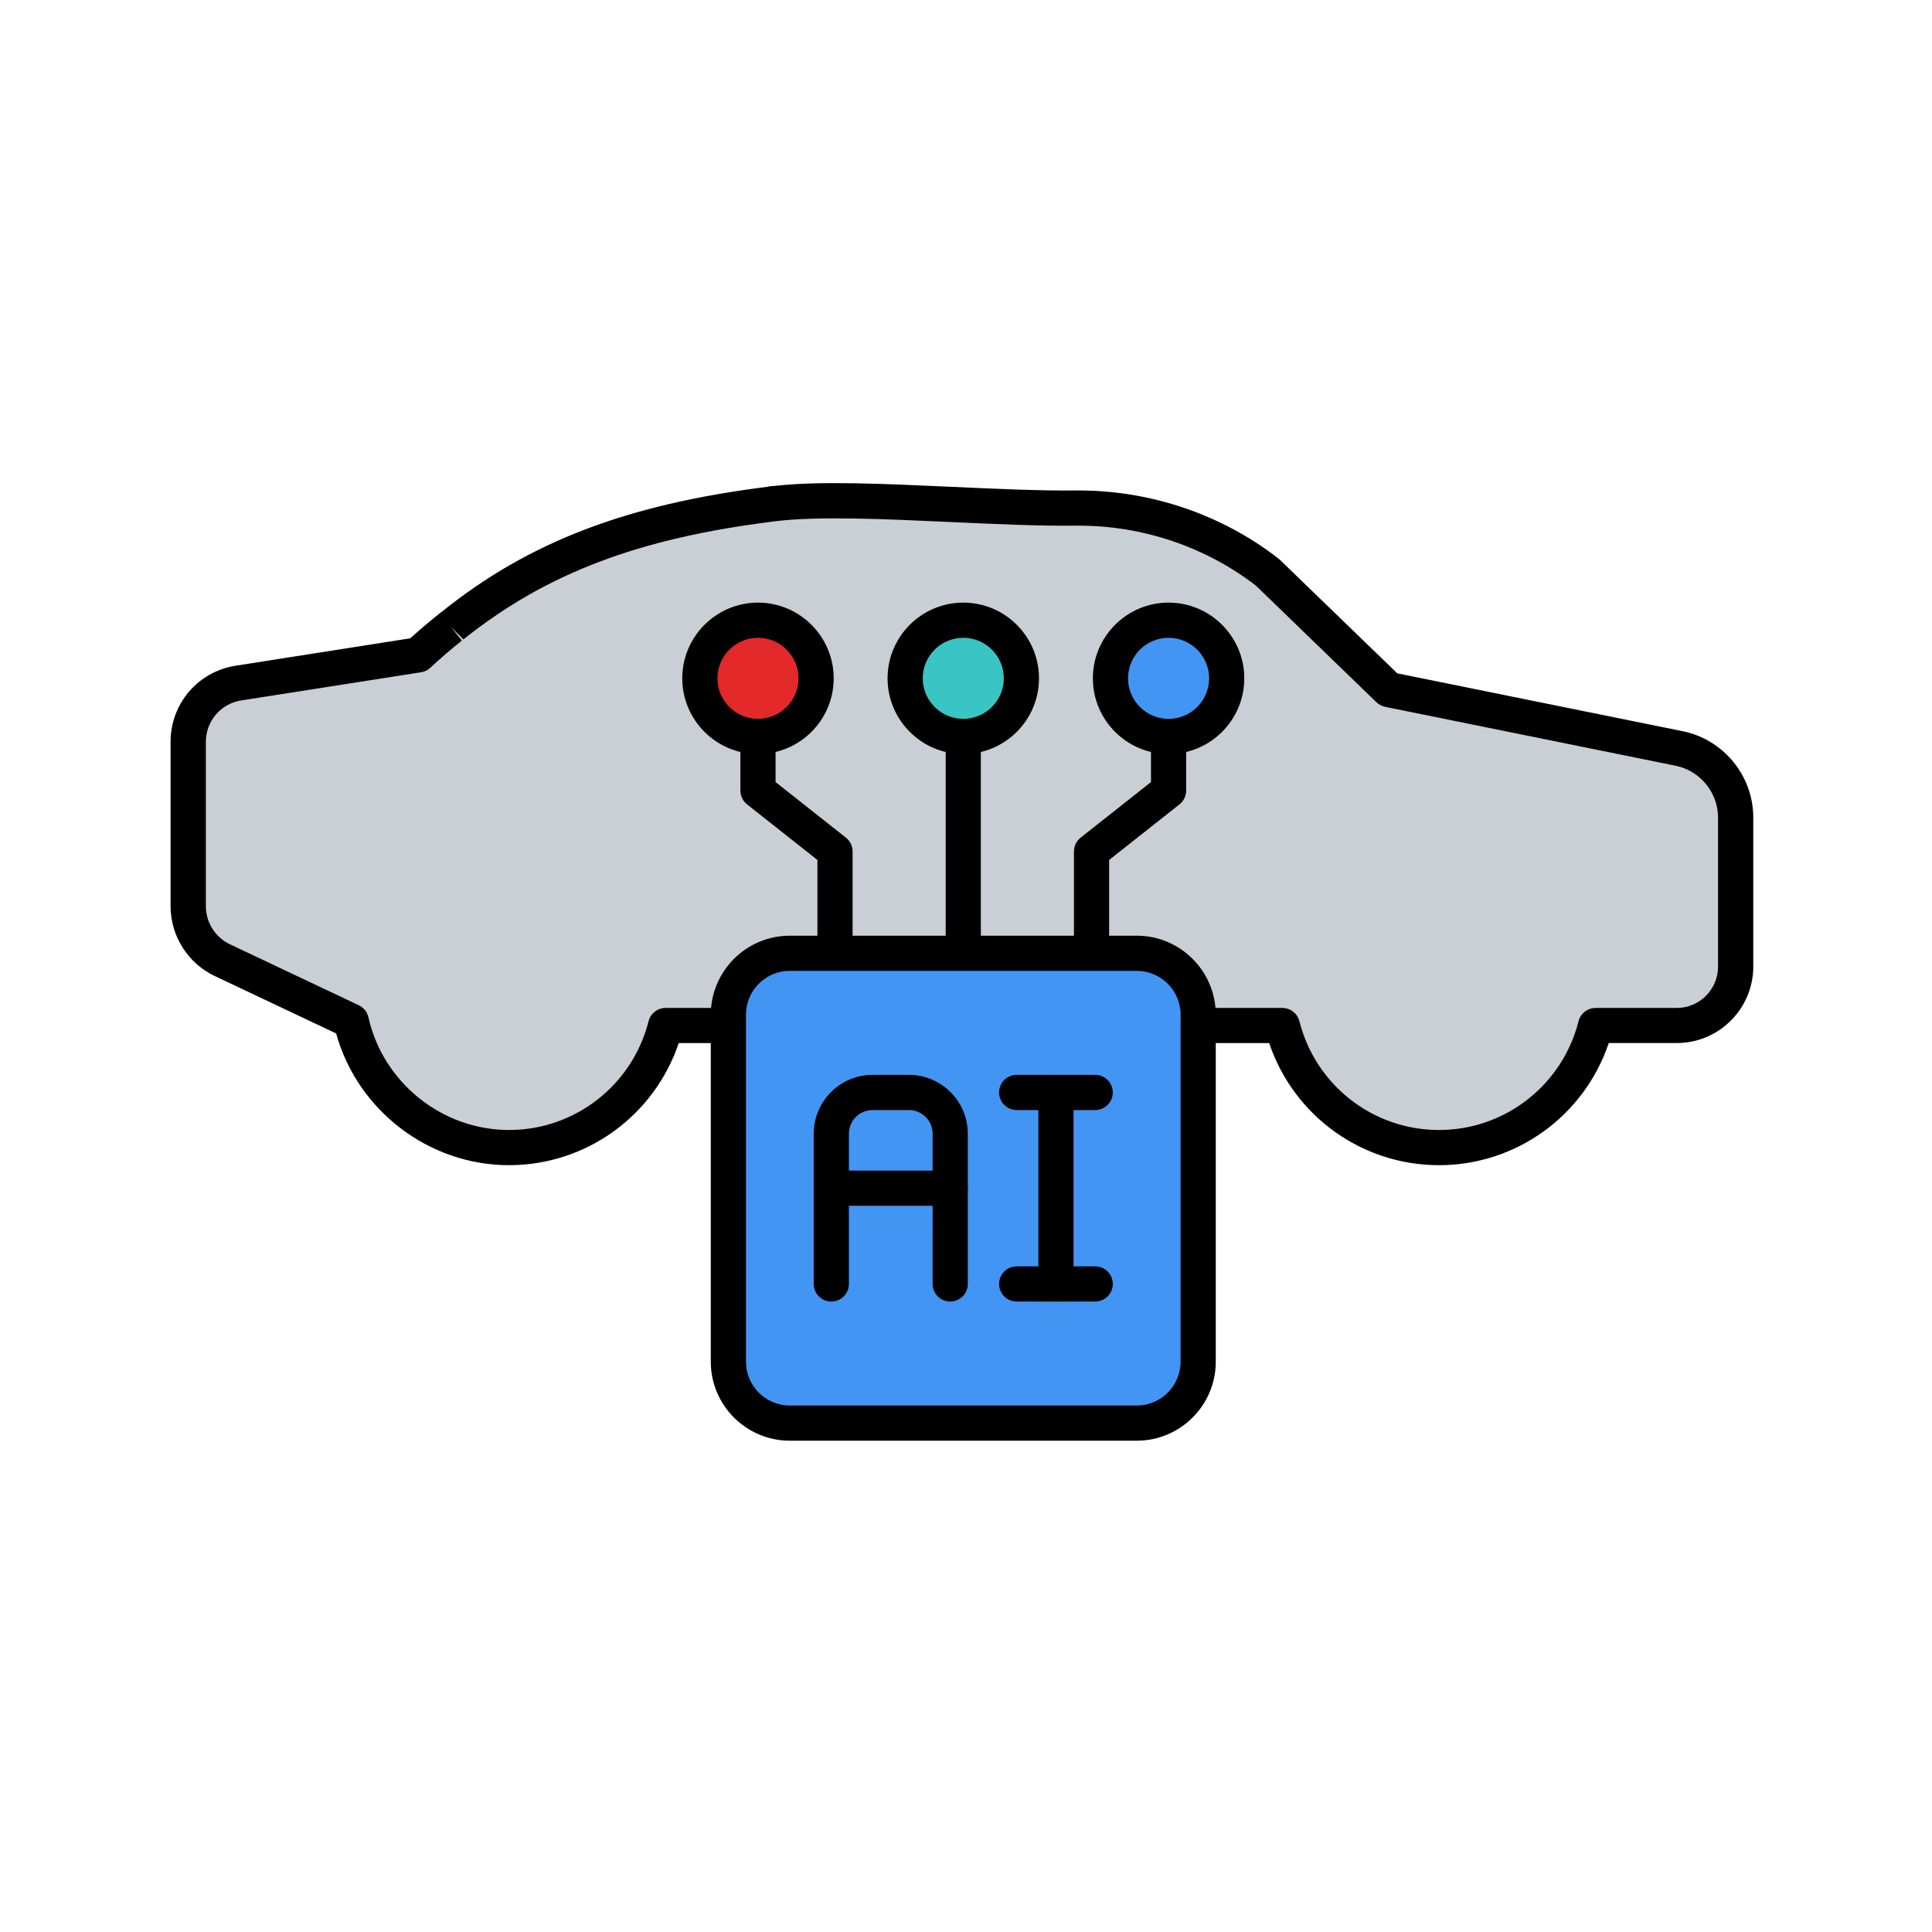
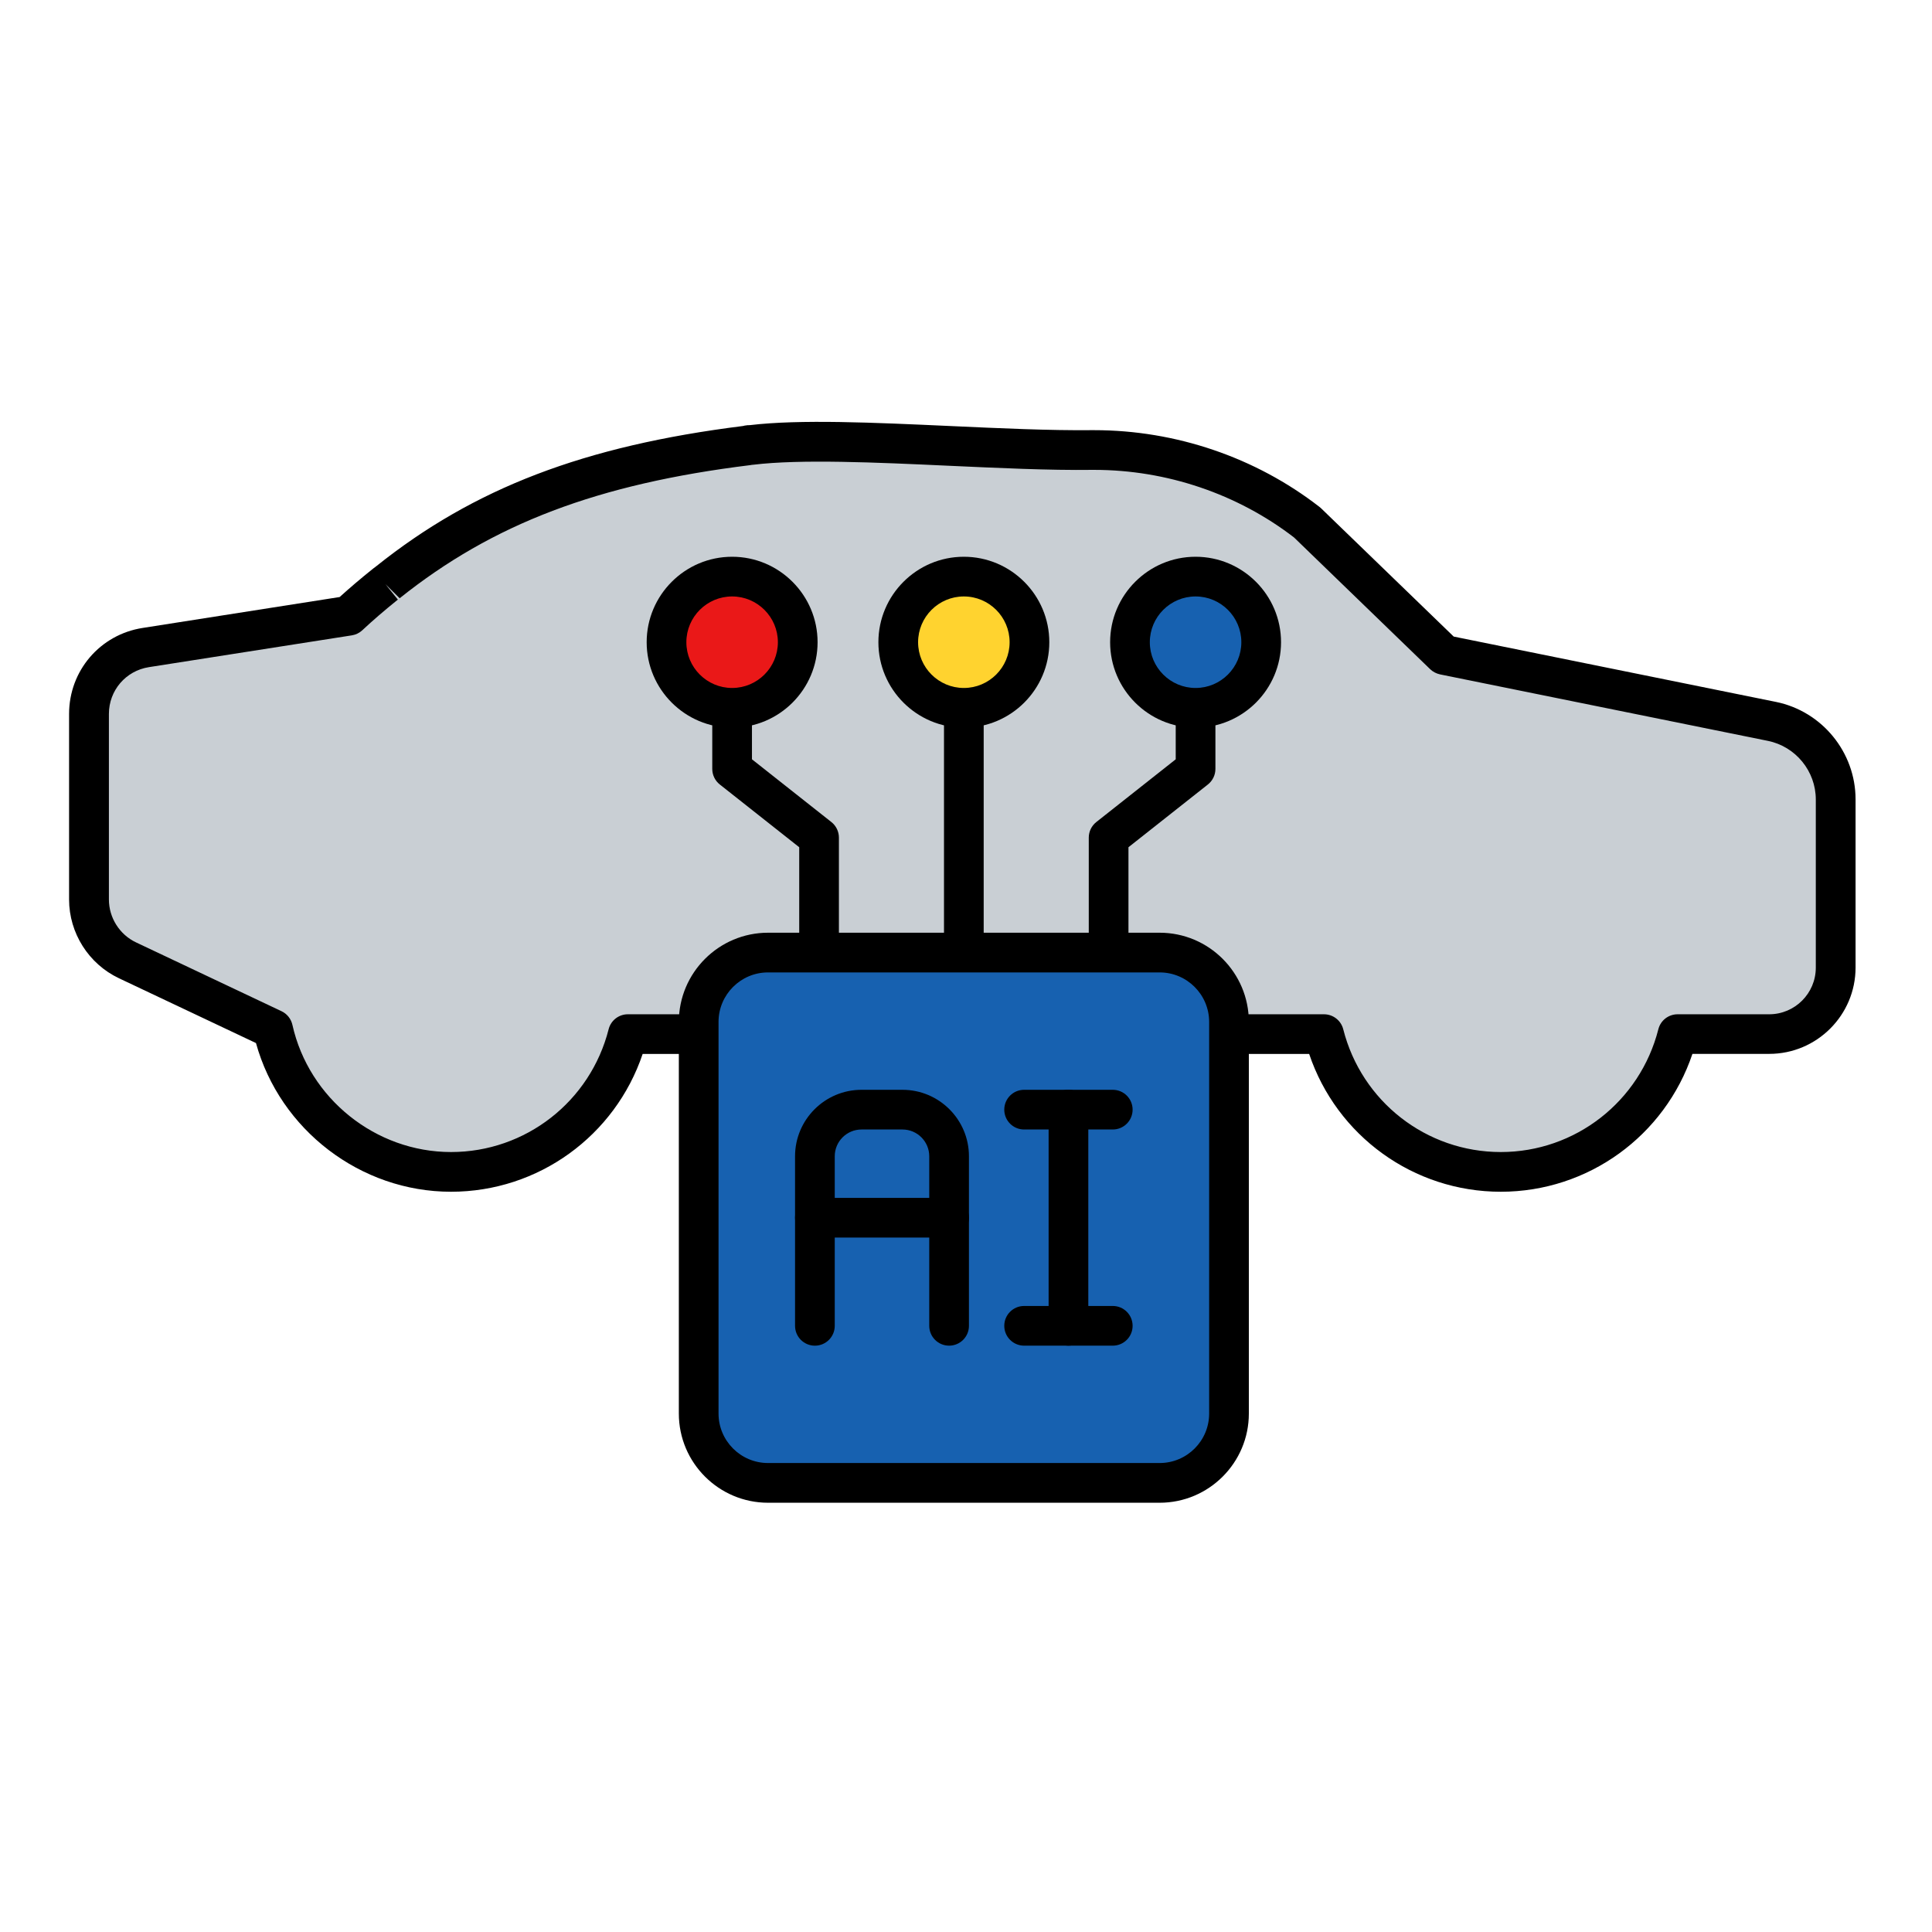
<svg xmlns="http://www.w3.org/2000/svg" version="1.1" width="256" height="256" viewBox="0 0 256 256" xml:space="preserve">
  <defs>
</defs>
-   <g style="stroke: none; stroke-width: 0; stroke-dasharray: none; stroke-linecap: butt; stroke-linejoin: miter; stroke-miterlimit: 10; fill: none; fill-rule: nonzero; opacity: 1;" transform="translate(22.61167 22.61167) scale(2.33 2.33)">
+   <g style="stroke: none; stroke-width: 0; stroke-dasharray: none; stroke-linecap: butt; stroke-linejoin: miter; stroke-miterlimit: 10; fill: none; fill-rule: nonzero; opacity: 1;" transform="translate(9.164202 9.164202) scale(2.63 2.63)">
    <path d="M 30.028 11.194 l -5.878 -1.192 l -2.455 -2.376 c -1.097 -0.851 -2.462 -1.306 -3.851 -1.298 c -1.934 0.019 -4.66 -0.267 -6.123 -0.09 c -0.013 0.001 -0.026 -0.002 -0.039 0.001 c -0.005 0.001 -0.009 0.005 -0.014 0.006 C 9.006 6.574 7 7.272 5.202 8.708 C 5.191 8.716 5.181 8.724 5.17 8.733 C 4.948 8.911 4.729 9.097 4.513 9.299 L 0.874 9.87 c -0.59 0.092 -1.019 0.593 -1.019 1.191 v 3.327 c 0 0.464 0.271 0.892 0.69 1.09 l 2.609 1.234 c 0.327 1.462 1.633 2.56 3.193 2.56 c 1.528 0 2.811 -1.053 3.17 -2.471 h 12.482 c 0.359 1.417 1.642 2.471 3.17 2.471 c 1.528 0 2.811 -1.053 3.17 -2.471 h 1.642 c 0.657 0 1.192 -0.534 1.192 -1.192 v -3.015 C 31.172 11.917 30.691 11.329 30.028 11.194 z" style="stroke: none; stroke-width: 1; stroke-dasharray: none; stroke-linecap: butt; stroke-linejoin: miter; stroke-miterlimit: 10; fill: rgb(201,207,212); fill-rule: nonzero; opacity: 1;" transform=" matrix(2.81 0 0 2.81 1.406593 1.406593) " stroke-linecap="round" />
    <path d="M 25.168 19.627 c -1.567 0 -2.942 -1.003 -3.436 -2.471 H 9.782 c -0.494 1.468 -1.869 2.471 -3.436 2.471 c -1.624 0 -3.067 -1.111 -3.497 -2.666 l -2.457 -1.162 c -0.543 -0.257 -0.894 -0.811 -0.894 -1.412 v -3.327 c 0 -0.774 0.555 -1.423 1.32 -1.542 l 3.531 -0.554 C 4.53 8.8 4.726 8.633 4.947 8.456 c 0.015 -0.013 0.036 -0.029 0.058 -0.044 c 1.749 -1.399 3.726 -2.158 6.579 -2.515 c 0.01 -0.003 0.019 -0.005 0.028 -0.007 c 0.035 -0.007 0.065 -0.008 0.091 -0.008 c 0.903 -0.107 2.212 -0.047 3.597 0.016 c 0.875 0.04 1.779 0.082 2.541 0.074 c 0.012 0 0.024 0 0.036 0 c 1.462 0 2.893 0.487 4.036 1.373 c 0.01 0.008 0.02 0.016 0.03 0.025 l 2.381 2.303 l 5.776 1.171 h 0 c 0.828 0.168 1.429 0.903 1.429 1.748 v 3.015 c 0 0.853 -0.694 1.548 -1.548 1.548 h -1.377 C 28.11 18.624 26.735 19.627 25.168 19.627 z M 9.516 16.445 h 12.482 c 0.163 0 0.305 0.111 0.345 0.268 c 0.329 1.297 1.49 2.202 2.825 2.202 s 2.496 -0.906 2.825 -2.202 c 0.04 -0.158 0.182 -0.268 0.345 -0.268 h 1.642 c 0.461 0 0.836 -0.375 0.836 -0.836 v -3.015 c 0 -0.508 -0.361 -0.95 -0.859 -1.051 c 0 0 0 0 0 0 l -5.878 -1.192 c -0.066 -0.014 -0.128 -0.046 -0.177 -0.093 l -2.441 -2.362 c -1.016 -0.782 -2.286 -1.212 -3.583 -1.212 c -0.011 0 -0.022 0 -0.032 0 c -0.782 0.01 -1.694 -0.034 -2.579 -0.074 c -1.304 -0.06 -2.653 -0.121 -3.503 -0.018 c -0.006 0.001 -0.014 0.001 -0.023 0.002 c -0.01 0.002 -0.02 0.004 -0.03 0.005 C 8.976 6.936 7.096 7.65 5.425 8.986 L 5.17 8.733 L 5.393 9.01 c -0.24 0.193 -0.449 0.373 -0.637 0.549 C 4.704 9.608 4.638 9.64 4.568 9.651 L 0.93 10.221 c -0.416 0.065 -0.718 0.418 -0.718 0.839 v 3.327 c 0 0.327 0.191 0.629 0.486 0.769 l 2.609 1.234 c 0.099 0.047 0.171 0.137 0.195 0.244 c 0.295 1.322 1.492 2.281 2.845 2.281 c 1.335 0 2.496 -0.906 2.825 -2.202 C 9.212 16.555 9.354 16.445 9.516 16.445 z" style="stroke: none; stroke-width: 1; stroke-dasharray: none; stroke-linecap: butt; stroke-linejoin: miter; stroke-miterlimit: 10; fill: rgb(0,0,0); fill-rule: nonzero; opacity: 1;" transform=" matrix(2.81 0 0 2.81 1.406593 1.406593) " stroke-linecap="round" />
    <path d="M 45.076 45.102 c -0.552 0 -1 -0.448 -1 -1 V 32.682 c 0 -0.552 0.448 -1 1 -1 s 1 0.448 1 1 v 11.419 C 46.076 44.654 45.628 45.102 45.076 45.102 z" style="stroke: none; stroke-width: 1; stroke-dasharray: none; stroke-linecap: butt; stroke-linejoin: miter; stroke-miterlimit: 10; fill: rgb(0,0,0); fill-rule: nonzero; opacity: 1;" transform=" matrix(1 0 0 1 0 0) " stroke-linecap="round" />
    <path d="M 52.37 45.102 c -0.553 0 -1 -0.448 -1 -1 v -5.385 c 0 -0.306 0.14 -0.595 0.38 -0.785 l 4.001 -3.161 v -2.089 c 0 -0.552 0.447 -1 1 -1 s 1 0.448 1 1 v 2.573 c 0 0.306 -0.14 0.595 -0.38 0.785 l -4.001 3.161 v 4.901 C 53.37 44.654 52.923 45.102 52.37 45.102 z" style="stroke: none; stroke-width: 1; stroke-dasharray: none; stroke-linecap: butt; stroke-linejoin: miter; stroke-miterlimit: 10; fill: rgb(0,0,0); fill-rule: nonzero; opacity: 1;" transform=" matrix(1 0 0 1 0 0) " stroke-linecap="round" />
    <path d="M 37.782 45.102 c -0.552 0 -1 -0.448 -1 -1 v -4.901 l -4.001 -3.161 c -0.24 -0.189 -0.38 -0.479 -0.38 -0.785 v -2.573 c 0 -0.552 0.448 -1 1 -1 s 1 0.448 1 1 v 2.089 l 4.001 3.161 c 0.24 0.189 0.38 0.479 0.38 0.785 v 5.385 C 38.782 44.654 38.334 45.102 37.782 45.102 z" style="stroke: none; stroke-width: 1; stroke-dasharray: none; stroke-linecap: butt; stroke-linejoin: miter; stroke-miterlimit: 10; fill: rgb(0,0,0); fill-rule: nonzero; opacity: 1;" transform=" matrix(1 0 0 1 0 0) " stroke-linecap="round" />
-     <circle cx="56.755" cy="28.875" r="3.305" style="stroke: none; stroke-width: 1; stroke-dasharray: none; stroke-linecap: butt; stroke-linejoin: miter; stroke-miterlimit: 10; fill: rgb(67,149,244); fill-rule: nonzero; opacity: 1;" transform="  matrix(1 0 0 1 0 0) " />
+     <circle cx="56.755" cy="28.875" r="3.305" style="stroke: none; stroke-width: 1; stroke-dasharray: none; stroke-linecap: butt; stroke-linejoin: miter; stroke-miterlimit: 10; fill: rgb(23,97,176); fill-rule: nonzero; opacity: 1;" transform="  matrix(1 0 0 1 0 0) " />
    <path d="M 56.751 33.177 c -2.374 0 -4.305 -1.931 -4.305 -4.305 s 1.931 -4.306 4.305 -4.306 s 4.306 1.932 4.306 4.306 S 59.125 33.177 56.751 33.177 z M 56.751 26.566 c -1.271 0 -2.305 1.034 -2.305 2.306 c 0 1.271 1.034 2.305 2.305 2.305 c 1.271 0 2.306 -1.034 2.306 -2.305 C 59.057 27.601 58.022 26.566 56.751 26.566 z" style="stroke: none; stroke-width: 1; stroke-dasharray: none; stroke-linecap: butt; stroke-linejoin: miter; stroke-miterlimit: 10; fill: rgb(0,0,0); fill-rule: nonzero; opacity: 1;" transform=" matrix(1 0 0 1 0 0) " stroke-linecap="round" />
-     <circle cx="45.075" cy="28.875" r="3.305" style="stroke: none; stroke-width: 1; stroke-dasharray: none; stroke-linecap: butt; stroke-linejoin: miter; stroke-miterlimit: 10; fill: rgb(56,197,195); fill-rule: nonzero; opacity: 1;" transform="  matrix(1 0 0 1 0 0) " />
+     <circle cx="45.075" cy="28.875" r="3.305" style="stroke: none; stroke-width: 1; stroke-dasharray: none; stroke-linecap: butt; stroke-linejoin: miter; stroke-miterlimit: 10; fill: rgb(255,211,47); fill-rule: nonzero; opacity: 1;" transform="  matrix(1 0 0 1 0 0) " />
    <path d="M 45.076 33.177 c -2.374 0 -4.305 -1.931 -4.305 -4.305 s 1.931 -4.306 4.305 -4.306 s 4.306 1.932 4.306 4.306 S 47.45 33.177 45.076 33.177 z M 45.076 26.566 c -1.271 0 -2.305 1.034 -2.305 2.306 c 0 1.271 1.034 2.305 2.305 2.305 c 1.271 0 2.306 -1.034 2.306 -2.305 C 47.382 27.601 46.348 26.566 45.076 26.566 z" style="stroke: none; stroke-width: 1; stroke-dasharray: none; stroke-linecap: butt; stroke-linejoin: miter; stroke-miterlimit: 10; fill: rgb(0,0,0); fill-rule: nonzero; opacity: 1;" transform=" matrix(1 0 0 1 0 0) " stroke-linecap="round" />
-     <circle cx="33.405" cy="28.875" r="3.305" style="stroke: none; stroke-width: 1; stroke-dasharray: none; stroke-linecap: butt; stroke-linejoin: miter; stroke-miterlimit: 10; fill: rgb(227,41,41); fill-rule: nonzero; opacity: 1;" transform="  matrix(1 0 0 1 0 0) " />
+     <circle cx="33.405" cy="28.875" r="3.305" style="stroke: none; stroke-width: 1; stroke-dasharray: none; stroke-linecap: butt; stroke-linejoin: miter; stroke-miterlimit: 10; fill: rgb(234,24,24); fill-rule: nonzero; opacity: 1;" transform="  matrix(1 0 0 1 0 0) " />
    <path d="M 33.401 33.177 c -2.374 0 -4.305 -1.931 -4.305 -4.305 s 1.931 -4.306 4.305 -4.306 s 4.306 1.932 4.306 4.306 S 35.775 33.177 33.401 33.177 z M 33.401 26.566 c -1.271 0 -2.305 1.034 -2.305 2.306 c 0 1.271 1.034 2.305 2.305 2.305 c 1.271 0 2.306 -1.034 2.306 -2.305 C 35.707 27.601 34.672 26.566 33.401 26.566 z" style="stroke: none; stroke-width: 1; stroke-dasharray: none; stroke-linecap: butt; stroke-linejoin: miter; stroke-miterlimit: 10; fill: rgb(0,0,0); fill-rule: nonzero; opacity: 1;" transform=" matrix(1 0 0 1 0 0) " stroke-linecap="round" />
-     <path d="M 54.942 71.227 H 35.21 c -1.929 0 -3.493 -1.564 -3.493 -3.493 V 48.001 c 0 -1.929 1.564 -3.493 3.493 -3.493 h 19.733 c 1.929 0 3.493 1.564 3.493 3.493 v 19.733 C 58.435 69.663 56.871 71.227 54.942 71.227 z" style="stroke: none; stroke-width: 1; stroke-dasharray: none; stroke-linecap: butt; stroke-linejoin: miter; stroke-miterlimit: 10; fill: rgb(67,149,244); fill-rule: nonzero; opacity: 1;" transform=" matrix(1 0 0 1 0 0) " stroke-linecap="round" />
+     <path d="M 54.942 71.227 H 35.21 c -1.929 0 -3.493 -1.564 -3.493 -3.493 V 48.001 c 0 -1.929 1.564 -3.493 3.493 -3.493 h 19.733 c 1.929 0 3.493 1.564 3.493 3.493 v 19.733 C 58.435 69.663 56.871 71.227 54.942 71.227 z" style="stroke: none; stroke-width: 1; stroke-dasharray: none; stroke-linecap: butt; stroke-linejoin: miter; stroke-miterlimit: 10; fill: rgb(23,97,176); fill-rule: nonzero; opacity: 1;" transform=" matrix(1 0 0 1 0 0) " stroke-linecap="round" />
    <path d="M 54.942 72.227 H 35.21 c -2.478 0 -4.493 -2.016 -4.493 -4.492 V 48.001 c 0 -2.477 2.016 -4.493 4.493 -4.493 h 19.732 c 2.478 0 4.493 2.016 4.493 4.493 v 19.733 C 59.436 70.211 57.42 72.227 54.942 72.227 z M 35.21 45.508 c -1.375 0 -2.493 1.119 -2.493 2.493 v 19.733 c 0 1.374 1.119 2.492 2.493 2.492 h 19.732 c 1.375 0 2.493 -1.118 2.493 -2.492 V 48.001 c 0 -1.374 -1.118 -2.493 -2.493 -2.493 H 35.21 z" style="stroke: none; stroke-width: 1; stroke-dasharray: none; stroke-linecap: butt; stroke-linejoin: miter; stroke-miterlimit: 10; fill: rgb(0,0,0); fill-rule: nonzero; opacity: 1;" transform=" matrix(1 0 0 1 0 0) " stroke-linecap="round" />
    <path d="M 44.333 64.313 c -0.552 0 -1 -0.447 -1 -1 V 54.77 c 0 -0.743 -0.605 -1.348 -1.349 -1.348 h -2.063 c -0.744 0 -1.349 0.604 -1.349 1.348 v 8.544 c 0 0.553 -0.448 1 -1 1 s -1 -0.447 -1 -1 V 54.77 c 0 -1.846 1.502 -3.348 3.349 -3.348 h 2.063 c 1.847 0 3.349 1.502 3.349 3.348 v 8.544 C 45.333 63.866 44.886 64.313 44.333 64.313 z" style="stroke: none; stroke-width: 1; stroke-dasharray: none; stroke-linecap: butt; stroke-linejoin: miter; stroke-miterlimit: 10; fill: rgb(0,0,0); fill-rule: nonzero; opacity: 1;" transform=" matrix(1 0 0 1 0 0) " stroke-linecap="round" />
    <path d="M 44.333 58.867 h -6.761 c -0.552 0 -1 -0.447 -1 -1 s 0.448 -1 1 -1 h 6.761 c 0.552 0 1 0.447 1 1 S 44.886 58.867 44.333 58.867 z" style="stroke: none; stroke-width: 1; stroke-dasharray: none; stroke-linecap: butt; stroke-linejoin: miter; stroke-miterlimit: 10; fill: rgb(0,0,0); fill-rule: nonzero; opacity: 1;" transform=" matrix(1 0 0 1 0 0) " stroke-linecap="round" />
    <path d="M 50.347 64.313 c -0.553 0 -1 -0.447 -1 -1 V 52.422 c 0 -0.553 0.447 -1 1 -1 s 1 0.447 1 1 v 10.892 C 51.347 63.866 50.899 64.313 50.347 64.313 z" style="stroke: none; stroke-width: 1; stroke-dasharray: none; stroke-linecap: butt; stroke-linejoin: miter; stroke-miterlimit: 10; fill: rgb(0,0,0); fill-rule: nonzero; opacity: 1;" transform=" matrix(1 0 0 1 0 0) " stroke-linecap="round" />
    <path d="M 52.579 53.422 h -4.466 c -0.553 0 -1 -0.447 -1 -1 s 0.447 -1 1 -1 h 4.466 c 0.553 0 1 0.447 1 1 S 53.132 53.422 52.579 53.422 z" style="stroke: none; stroke-width: 1; stroke-dasharray: none; stroke-linecap: butt; stroke-linejoin: miter; stroke-miterlimit: 10; fill: rgb(0,0,0); fill-rule: nonzero; opacity: 1;" transform=" matrix(1 0 0 1 0 0) " stroke-linecap="round" />
    <path d="M 52.579 64.313 h -4.466 c -0.553 0 -1 -0.447 -1 -1 s 0.447 -1 1 -1 h 4.466 c 0.553 0 1 0.447 1 1 S 53.132 64.313 52.579 64.313 z" style="stroke: none; stroke-width: 1; stroke-dasharray: none; stroke-linecap: butt; stroke-linejoin: miter; stroke-miterlimit: 10; fill: rgb(0,0,0); fill-rule: nonzero; opacity: 1;" transform=" matrix(1 0 0 1 0 0) " stroke-linecap="round" />
  </g>
</svg>
